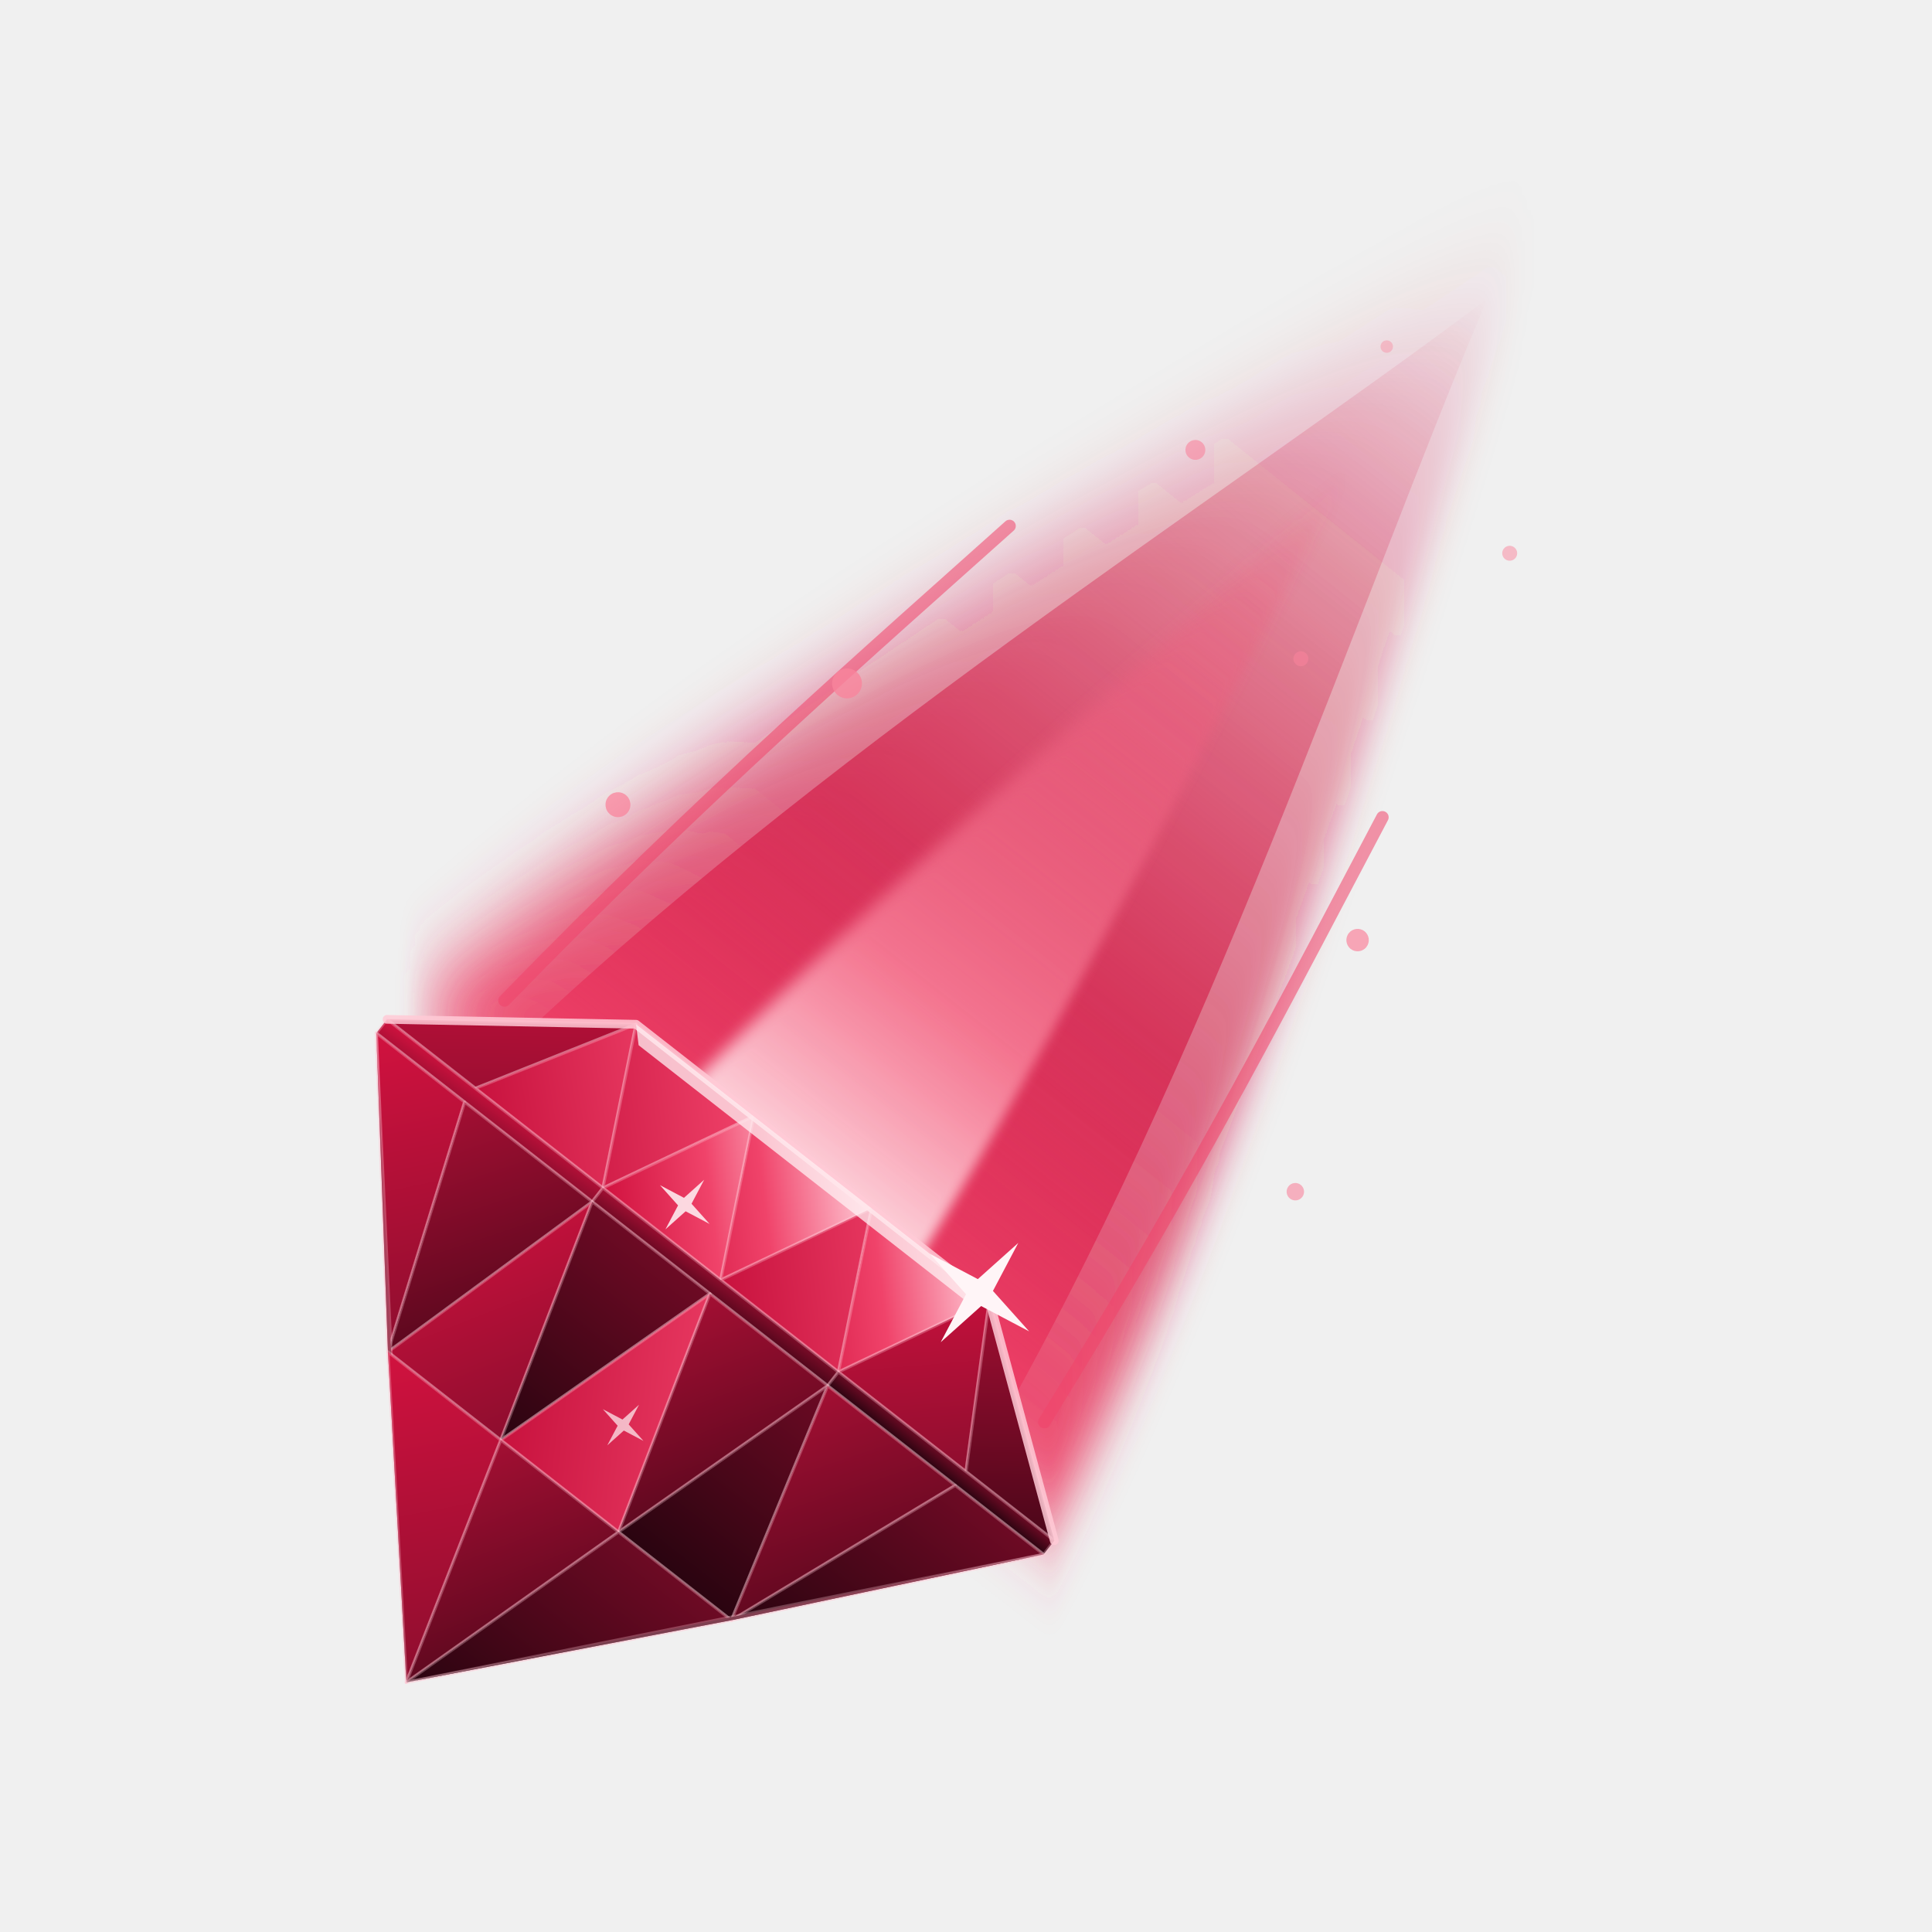
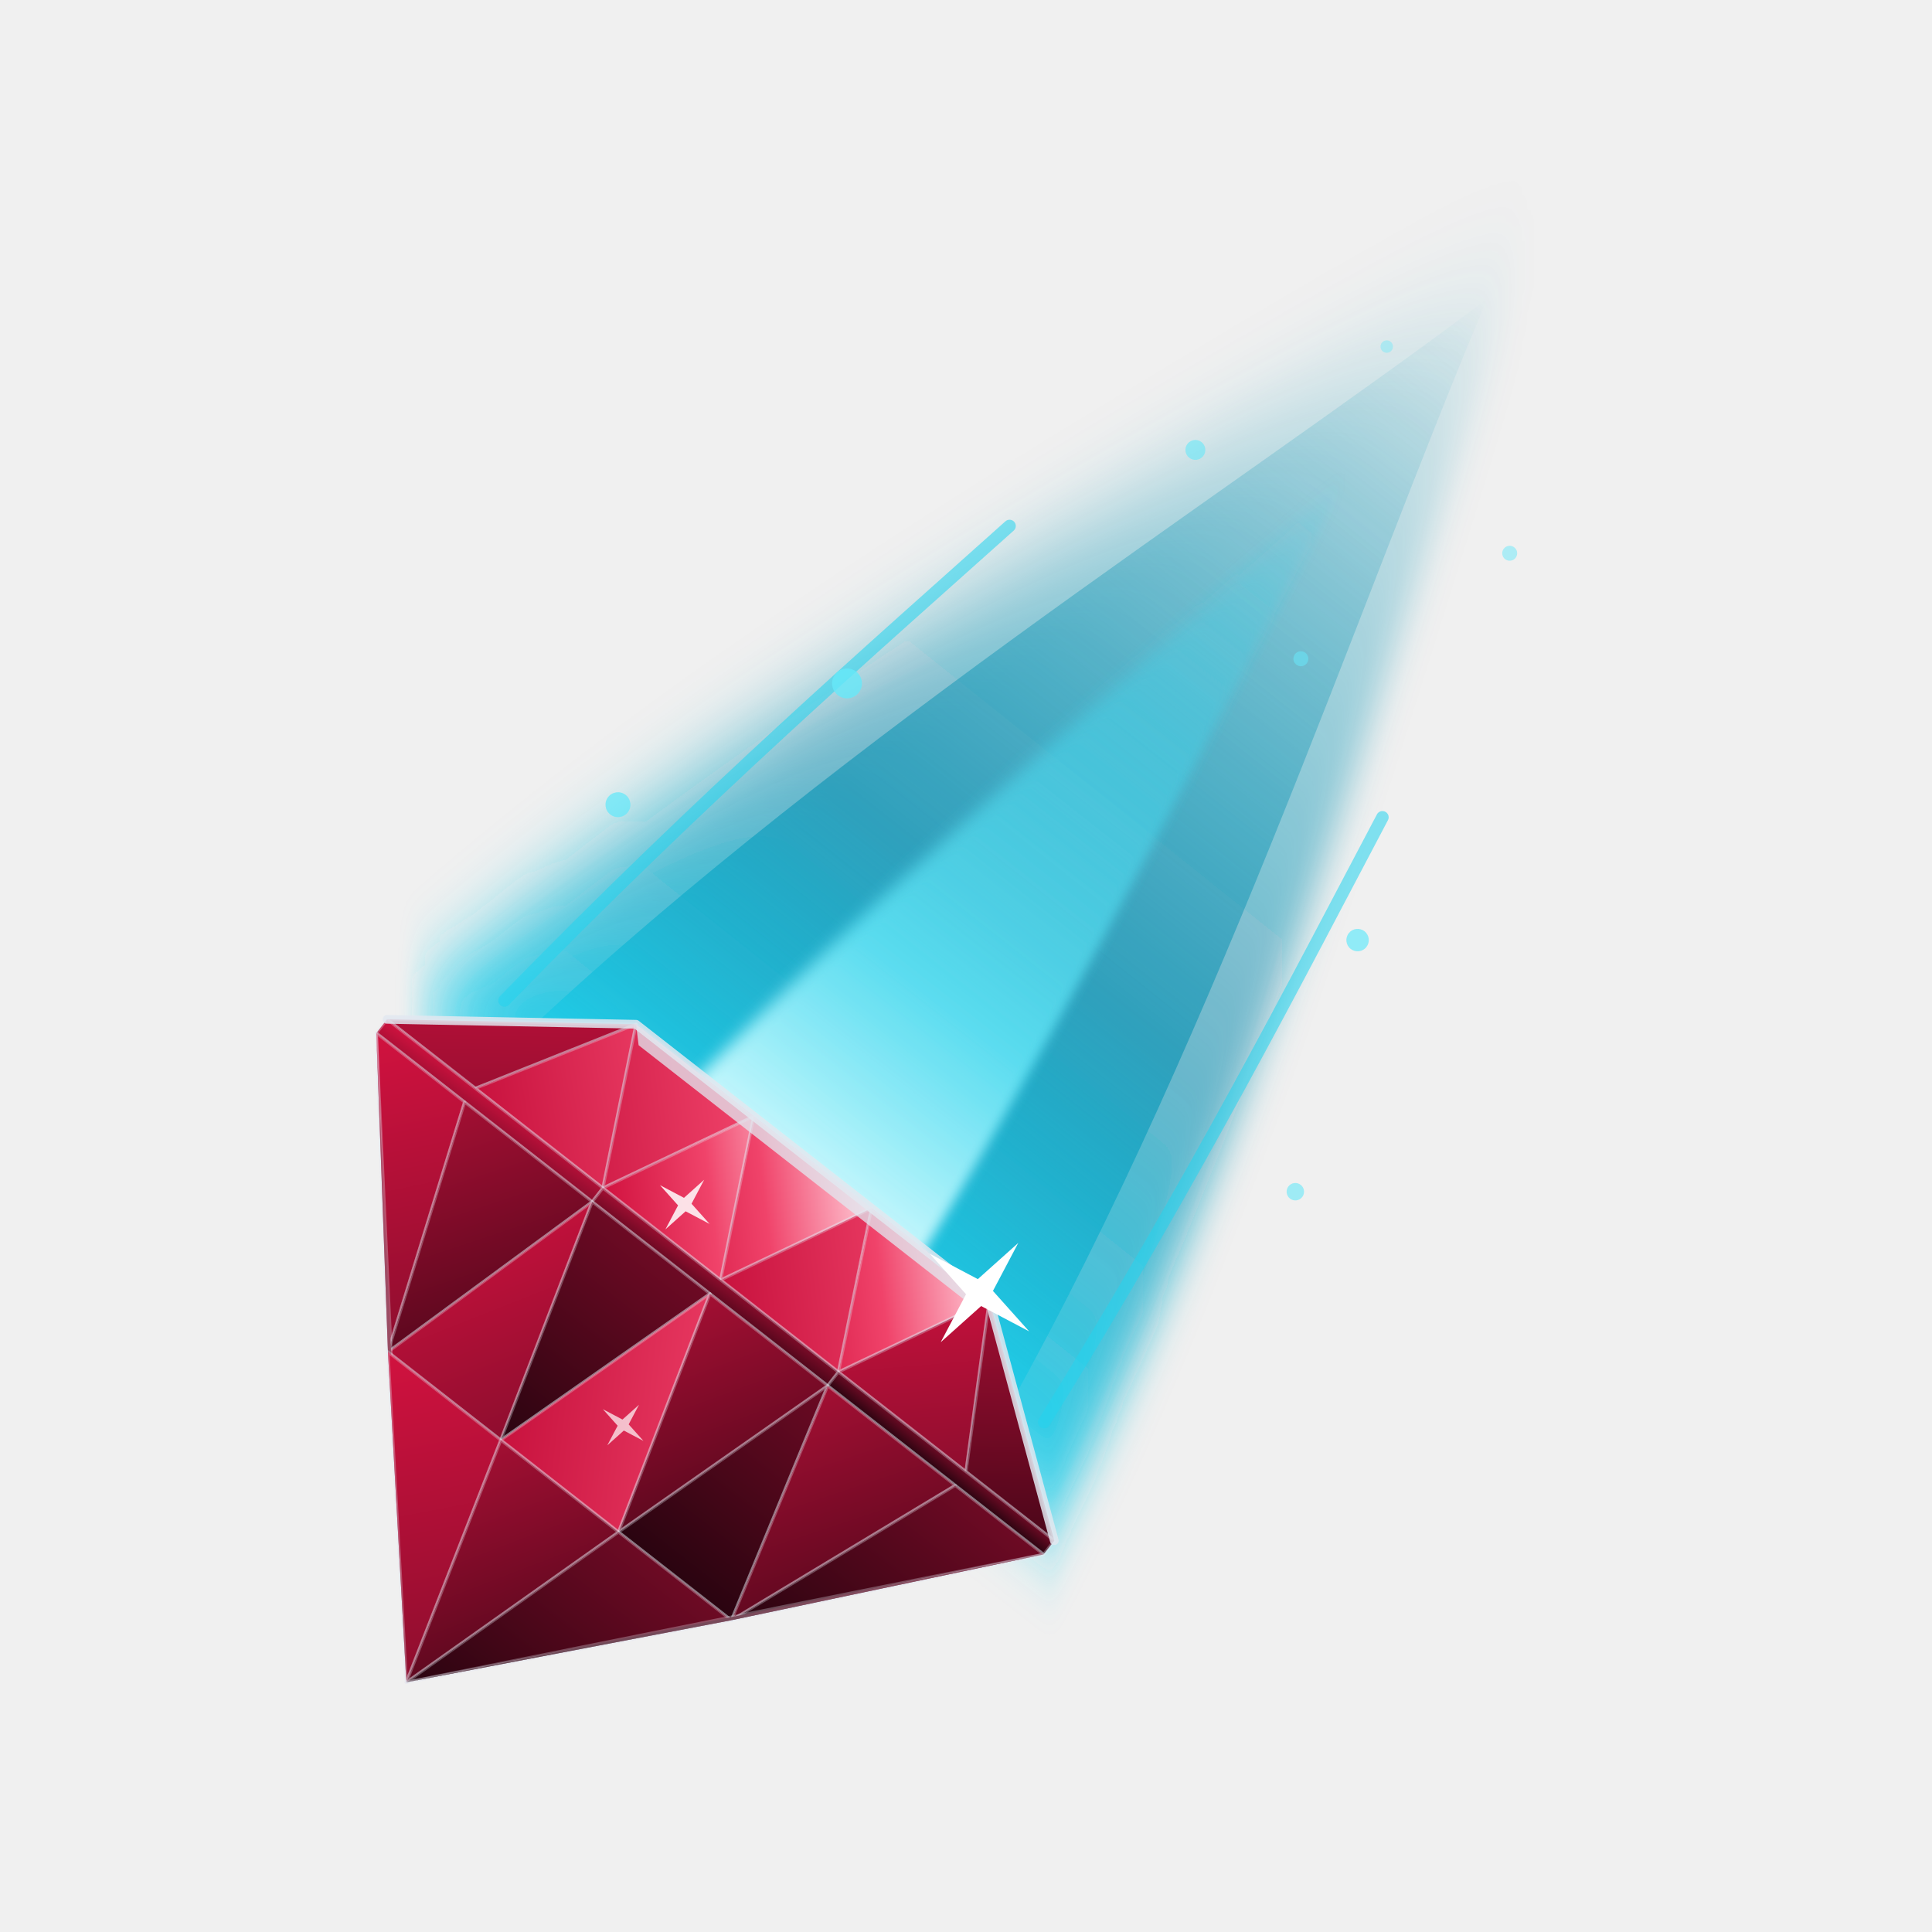
<svg xmlns="http://www.w3.org/2000/svg" viewBox="0 0 1024 1024" width="1024" height="1024">
  <defs>
    <linearGradient id="ruby-deep" x1="0" y1="0" x2="1" y2="1">
      <stop offset="0" stop-color="#a30f33" />
      <stop offset="1" stop-color="#4a0619" />
    </linearGradient>
    <linearGradient id="ruby-mid" x1="0" y1="0" x2="1" y2="1">
      <stop offset="0" stop-color="#d1123f" />
      <stop offset="1" stop-color="#8e0d2e" />
    </linearGradient>
    <linearGradient id="ruby-bright" x1="1" y1="0" x2="0" y2="1">
      <stop offset="0" stop-color="#f0436a" />
      <stop offset="1" stop-color="#c8123e" />
    </linearGradient>
    <linearGradient id="ruby-hot" x1="1" y1="0" x2="0" y2="1">
      <stop offset="0" stop-color="#ffcad6" />
      <stop offset="0.5" stop-color="#f0436a" />
      <stop offset="1" stop-color="#d1123f" />
    </linearGradient>
    <linearGradient id="ruby-darkest" x1="0" y1="0" x2="0" y2="1">
      <stop offset="0" stop-color="#6d0a24" />
      <stop offset="1" stop-color="#2a0410" />
    </linearGradient>
    <linearGradient id="trail-outer" x1="0" y1="1" x2="0" y2="0">
-       <stop offset="0" stop-color="#f0436a" stop-opacity="0.95" />
-       <stop offset="0.35" stop-color="#d1123f" stop-opacity="0.6" />
-       <stop offset="1" stop-color="#d1123f" stop-opacity="0" />
+       <stop offset="0" stop-color="#22d3ee" stop-opacity="0.95" />
+       <stop offset="0.35" stop-color="#0891b2" stop-opacity="0.6" />
+       <stop offset="1" stop-color="#0891b2" stop-opacity="0" />
    </linearGradient>
    <linearGradient id="trail-core" x1="0" y1="1" x2="0" y2="0">
-       <stop offset="0" stop-color="#fff0f3" stop-opacity="1" />
-       <stop offset="0.3" stop-color="#f9849c" stop-opacity="0.8" />
-       <stop offset="1" stop-color="#f0436a" stop-opacity="0" />
+       <stop offset="0" stop-color="#ecfeff" stop-opacity="1" />
+       <stop offset="0.3" stop-color="#67e8f9" stop-opacity="0.8" />
+       <stop offset="1" stop-color="#22d3ee" stop-opacity="0" />
    </linearGradient>
    <radialGradient id="heat" cx="0.5" cy="0.25" r="0.7">
-       <stop offset="0" stop-color="#f9849c" stop-opacity="0.55" />
-       <stop offset="1" stop-color="#f0436a" stop-opacity="0" />
+       <stop offset="0" stop-color="#67e8f9" stop-opacity="0.55" />
+       <stop offset="1" stop-color="#22d3ee" stop-opacity="0" />
    </radialGradient>
    <filter id="glow" x="-50%" y="-50%" width="200%" height="200%">
      <feGaussianBlur stdDeviation="28" />
    </filter>
    <filter id="soft" x="-50%" y="-50%" width="200%" height="200%">
      <feGaussianBlur stdDeviation="6" />
    </filter>
    <path id="glint" d="M0,-46 L7,-7 L46,0 L7,7 L0,46 L-7,7 L-46,0 L-7,-7 Z" />
  </defs>
  <g transform="translate(512 512) rotate(38) scale(0.66) translate(0 400)">
    <g id="trail">
      <path d="M-330,-90 C-260,-480 -80,-880 0,-1150 C80,-880 260,-480 330,-90 Z" fill="url(#trail-outer)" filter="url(#glow)" />
      <path d="M-250,-110 C-200,-460 -70,-820 0,-1080 C70,-820 200,-460 250,-110 Z" fill="url(#trail-outer)" />
      <path d="M-120,-140 C-95,-420 -30,-700 0,-900 C30,-700 95,-420 120,-140 Z" fill="url(#trail-core)" filter="url(#soft)" />
-       <path d="M-275,-150 C-250,-380 -215,-560 -190,-700" stroke="#f0436a" stroke-width="10" stroke-linecap="round" fill="none" opacity="0.55" />
-       <path d="M275,-150 C250,-380 215,-560 190,-700" stroke="#f0436a" stroke-width="10" stroke-linecap="round" fill="none" opacity="0.55" />
-       <g fill="#f9849c">
+       <path d="M-275,-150 C-250,-380 -215,-560 -190,-700" stroke="#22d3ee" stroke-width="10" stroke-linecap="round" fill="none" opacity="0.55" />
+       <path d="M275,-150 C250,-380 215,-560 190,-700" stroke="#22d3ee" stroke-width="10" stroke-linecap="round" fill="none" opacity="0.55" />
+       <g fill="#67e8f9">
        <circle cx="-215" cy="-520" r="12" opacity="0.8" />
        <circle cx="235" cy="-610" r="9" opacity="0.7" />
        <circle cx="-110" cy="-840" r="8" opacity="0.6" />
        <circle cx="140" cy="-930" r="6" opacity="0.5" />
        <circle cx="-300" cy="-330" r="10" opacity="0.75" />
        <circle cx="320" cy="-420" r="7" opacity="0.6" />
        <circle cx="-40" cy="-1000" r="5" opacity="0.4" />
        <circle cx="60" cy="-760" r="6" opacity="0.55" />
      </g>
    </g>
-     <g id="gem" stroke="#ffc6d3" stroke-opacity="0.3" stroke-width="2.5" stroke-linejoin="round">
+     <g id="gem" stroke="#e2e8f0" stroke-opacity="0.3" stroke-width="2.5" stroke-linejoin="round">
      <polygon points="-340,-80 -180,-200 -250,-80" fill="url(#ruby-mid)" />
      <polygon points="-180,-200 -120,-80 -250,-80" fill="url(#ruby-bright)" />
      <polygon points="-180,-200 -60,-200 -120,-80" fill="url(#ruby-bright)" />
      <polygon points="-60,-200 0,-80 -120,-80" fill="url(#ruby-hot)" />
      <polygon points="-60,-200 60,-200 0,-80" fill="url(#ruby-hot)" />
      <polygon points="60,-200 120,-80 0,-80" fill="url(#ruby-bright)" />
      <polygon points="60,-200 180,-200 120,-80" fill="url(#ruby-hot)" />
      <polygon points="180,-200 250,-80 120,-80" fill="url(#ruby-mid)" />
      <polygon points="180,-200 340,-80 250,-80" fill="url(#ruby-deep)" />
      <polygon points="-340,-80 -120,-80 -120,-66 -340,-66" fill="url(#ruby-mid)" />
      <polygon points="-120,-80 120,-80 120,-66 -120,-66" fill="url(#ruby-deep)" />
      <polygon points="120,-80 340,-80 340,-66 120,-66" fill="url(#ruby-darkest)" />
      <polygon points="-340,-66 -250,-66 -175,130" fill="url(#ruby-mid)" />
      <polygon points="-250,-66 -120,-66 -175,130" fill="url(#ruby-deep)" />
      <polygon points="-120,-66 -60,130 -175,130" fill="url(#ruby-mid)" />
      <polygon points="-120,-66 0,-66 -60,130" fill="url(#ruby-darkest)" />
      <polygon points="0,-66 60,130 -60,130" fill="url(#ruby-bright)" />
      <polygon points="0,-66 120,-66 60,130" fill="url(#ruby-deep)" />
      <polygon points="120,-66 175,130 60,130" fill="url(#ruby-darkest)" />
      <polygon points="120,-66 250,-66 175,130" fill="url(#ruby-deep)" />
      <polygon points="250,-66 340,-66 175,130" fill="url(#ruby-darkest)" />
      <polygon points="-340,-66 -175,130 0,330" fill="url(#ruby-deep)" />
      <polygon points="-175,130 -60,130 0,330" fill="url(#ruby-mid)" />
      <polygon points="-60,130 60,130 0,330" fill="url(#ruby-deep)" />
      <polygon points="60,130 175,130 0,330" fill="url(#ruby-darkest)" />
      <polygon points="175,130 340,-66 0,330" fill="url(#ruby-darkest)" />
    </g>
-     <polyline points="-340,-80 -180,-200 180,-200 340,-80" fill="none" stroke="#ffcad6" stroke-width="7" stroke-linejoin="round" stroke-linecap="round" opacity="0.85" />
-     <polygon points="-180,-200 180,-200 168,-188 -168,-188" fill="#fff0f3" opacity="0.75" />
-     <g fill="#fff5f7">
+     <polyline points="-340,-80 -180,-200 180,-200 340,-80" fill="none" stroke="#e2e8f0" stroke-width="7" stroke-linejoin="round" stroke-linecap="round" opacity="0.85" />
+     <polygon points="-180,-200 180,-200 168,-188 -168,-188" fill="#e2e8f0" opacity="0.75" />
+     <g fill="#ffffff">
      <use href="#glint" transform="translate(170 -200) scale(1.1)" />
      <use href="#glint" transform="translate(-60 -110) scale(0.55)" opacity="0.85" />
      <use href="#glint" transform="translate(10 60) scale(0.45)" opacity="0.7" />
    </g>
  </g>
</svg>
